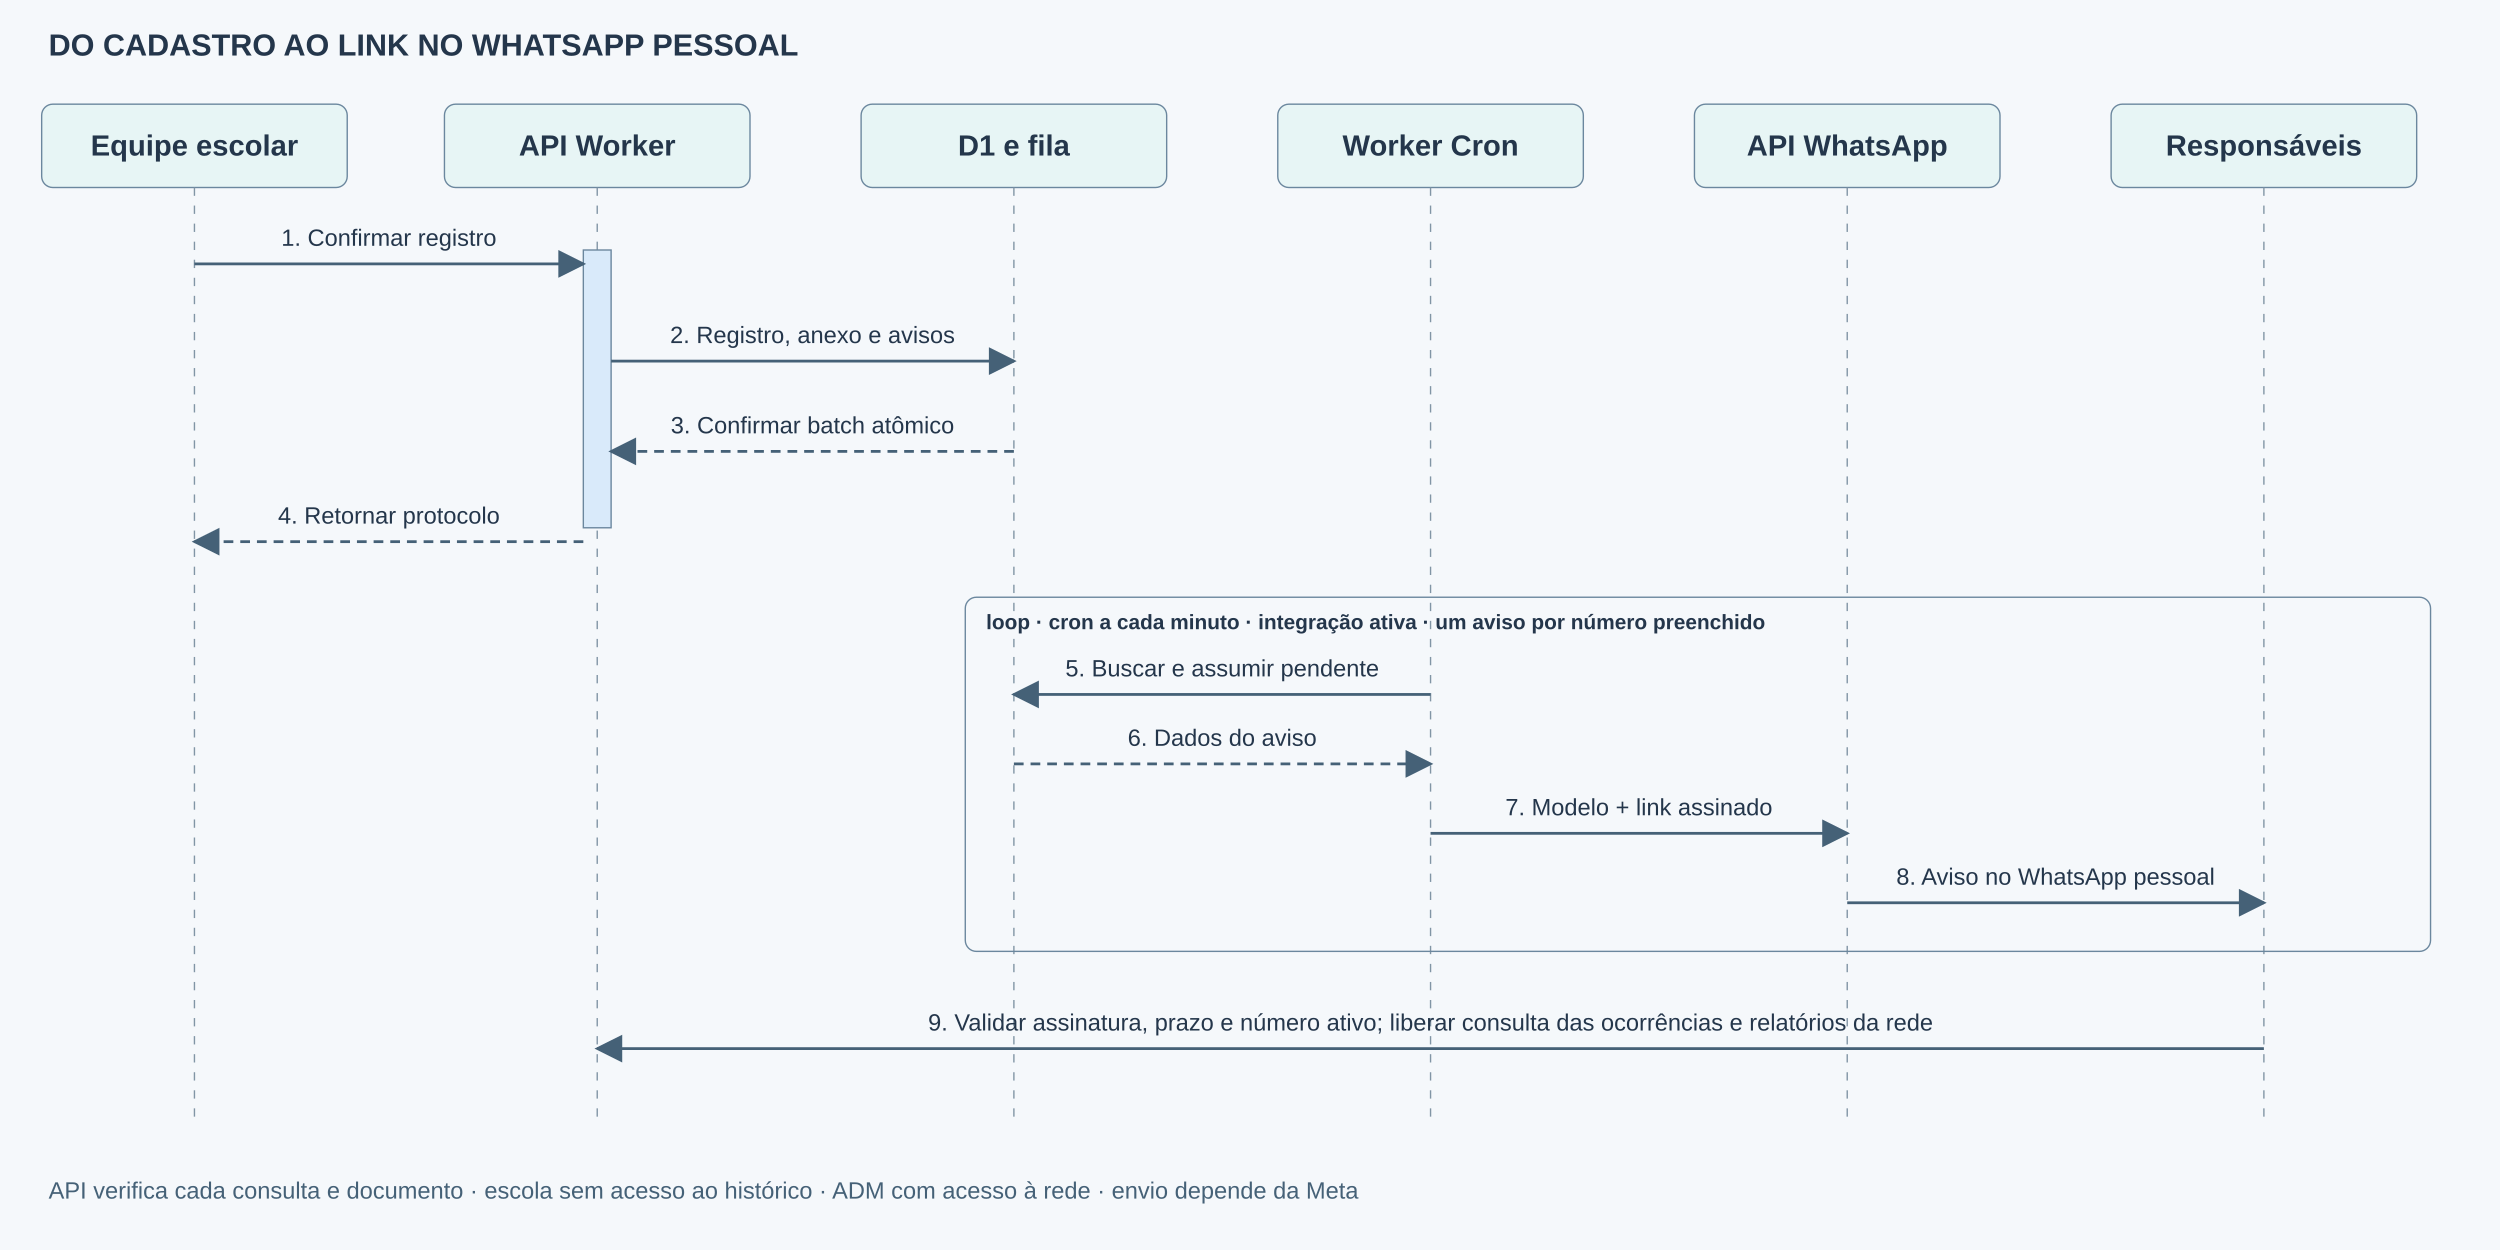
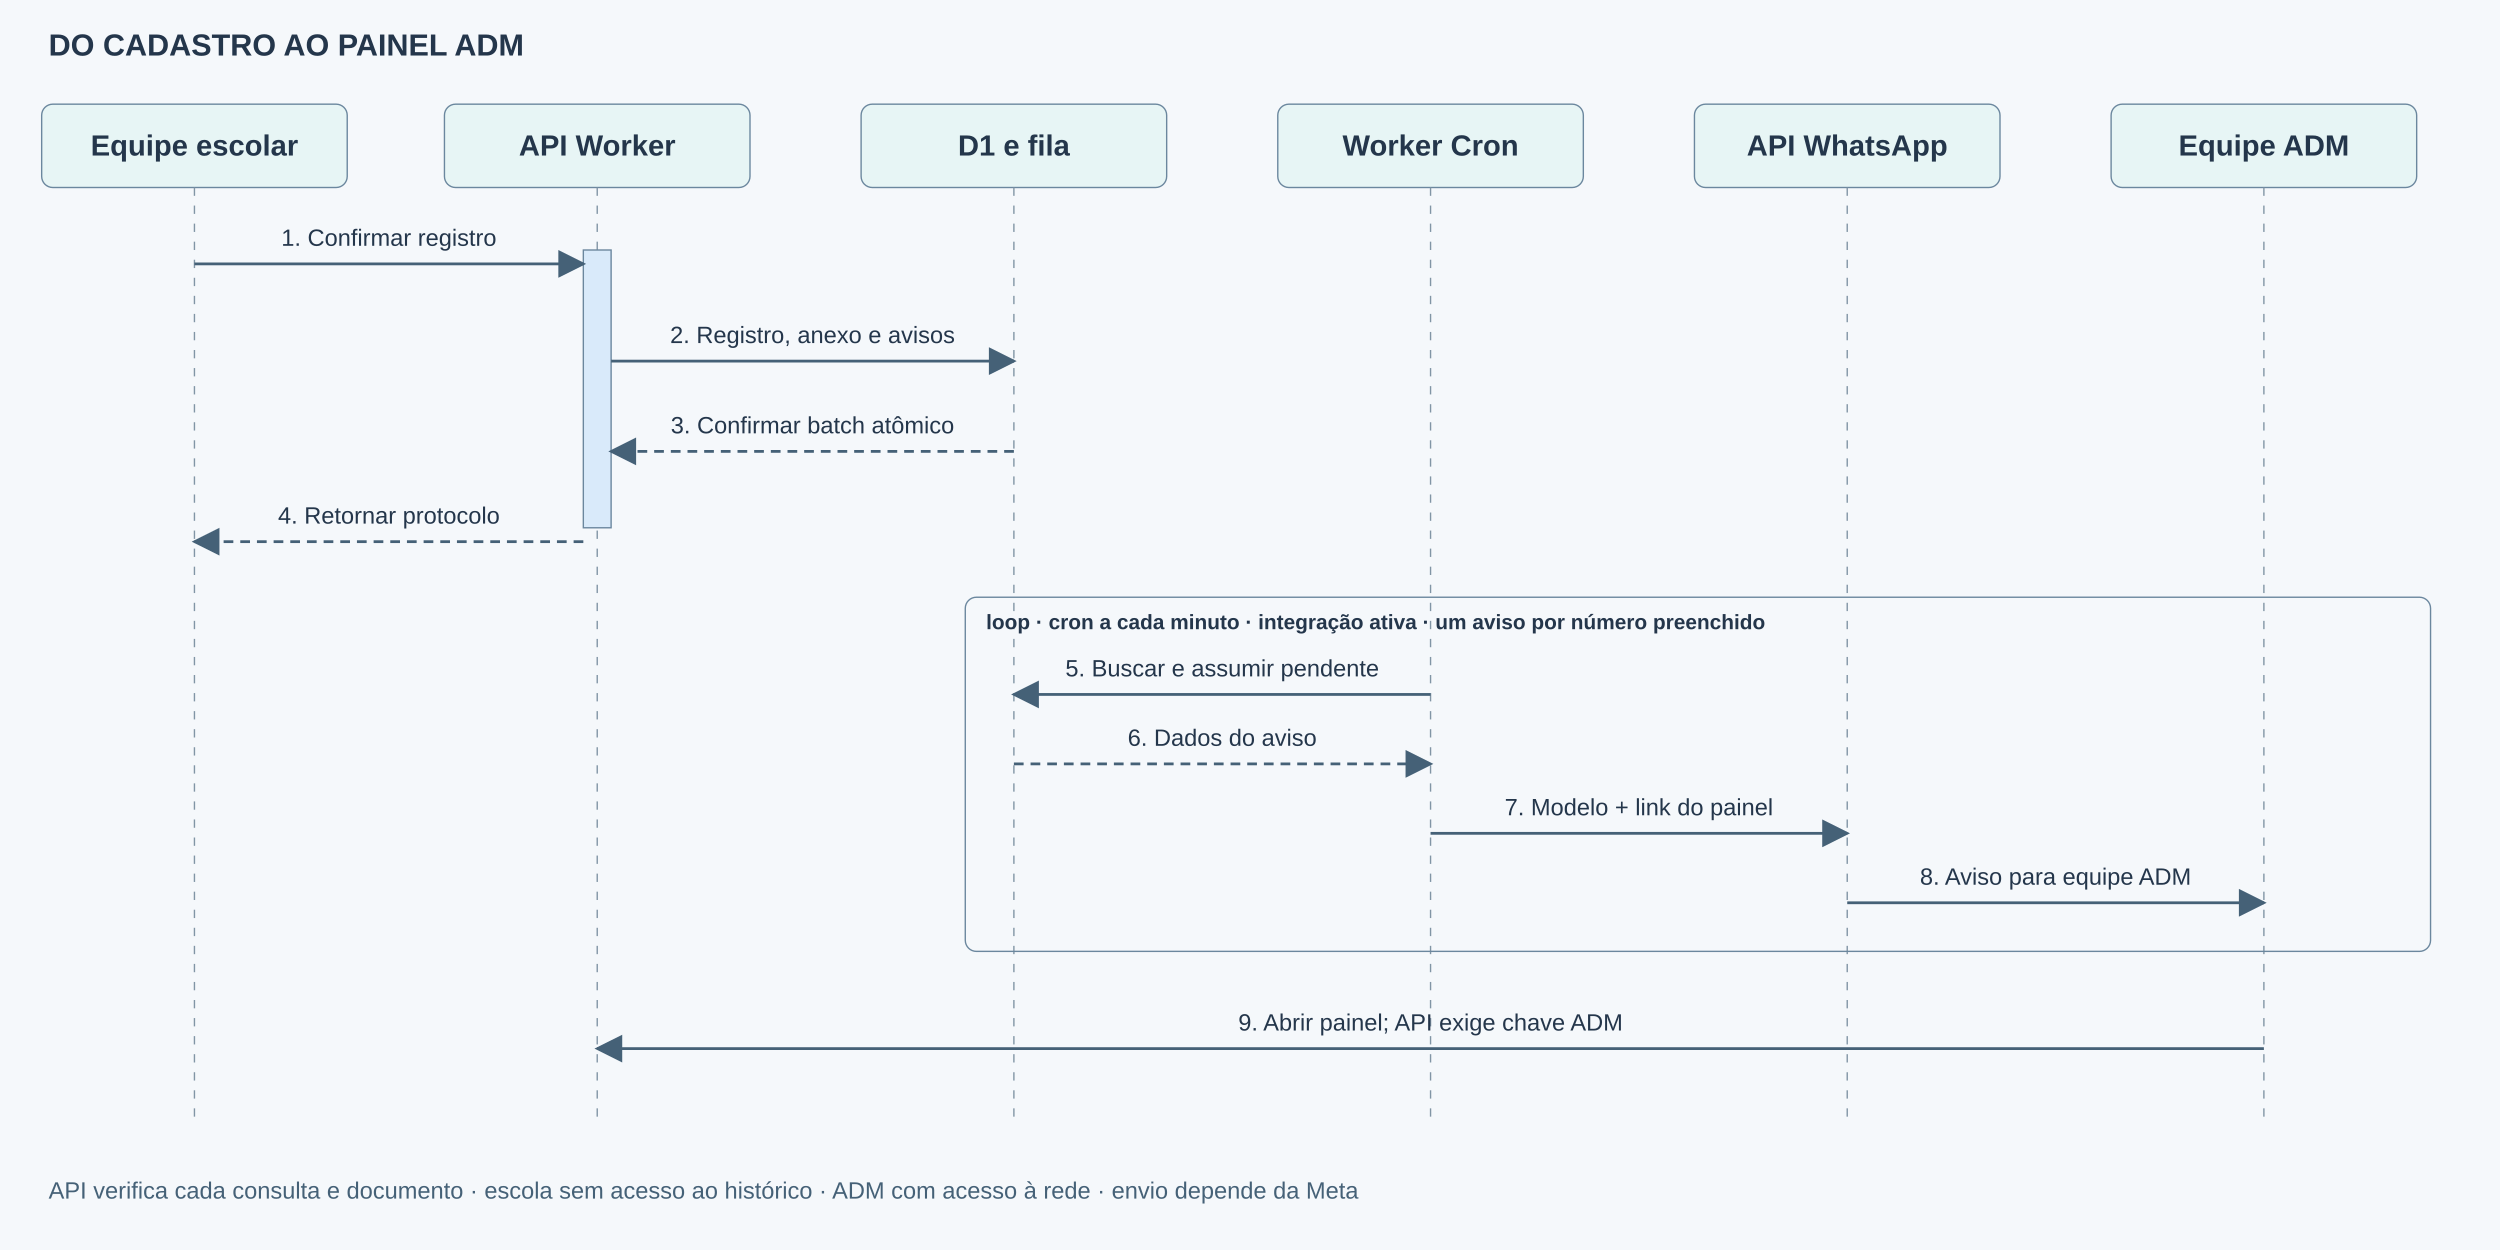
<svg xmlns="http://www.w3.org/2000/svg" viewBox="0 0 1800 900" role="img" aria-labelledby="seq-titulo seq-descricao">
  <style>text{font-family:Arial,sans-serif;fill:#24364b}.moldura{fill:#fff;stroke:#6b879e;stroke-width:1.5}.titulo{font-size:23px;font-weight:bold;text-anchor:middle}.estereotipo{font-size:14px;text-anchor:middle;fill:#456177}.atributo{font:17px monospace}.relacao{fill:none;stroke:#456177;stroke-width:2}.rotulo{font-size:17px}.nota{font-size:17px;fill:#456177}.classe{cursor:pointer}.classe:hover .moldura{stroke:#12636d;stroke-width:4}</style>
  <defs>
    <marker id="seq-seta" markerWidth="10" markerHeight="10" refX="9" refY="5" orient="auto">
      <path d="M0 0 10 5 0 10Z" fill="#456177" />
    </marker>
  </defs>
  <rect width="1800" height="900" fill="#f5f8fb" />
-   <text x="35" y="40" font-size="22" font-weight="bold">DO CADASTRO AO LINK NO WHATSAPP PESSOAL</text>
+   <text x="35" y="40" font-size="22" font-weight="bold">DO CADASTRO AO PAINEL ADM</text>
  <rect x="30" y="75" width="220" height="60" rx="8" fill="#e7f5f5" stroke="#6b879e" />
  <text x="140" y="112" text-anchor="middle" font-size="21" font-weight="bold">Equipe escolar</text>
  <path d="M140 135V810" stroke="#8195a5" stroke-dasharray="6 7" />
  <rect x="320" y="75" width="220" height="60" rx="8" fill="#e7f5f5" stroke="#6b879e" />
  <text x="430" y="112" text-anchor="middle" font-size="21" font-weight="bold">API Worker</text>
  <path d="M430 135V810" stroke="#8195a5" stroke-dasharray="6 7" />
  <rect x="620" y="75" width="220" height="60" rx="8" fill="#e7f5f5" stroke="#6b879e" />
  <text x="730" y="112" text-anchor="middle" font-size="21" font-weight="bold">D1 e fila</text>
  <path d="M730 135V810" stroke="#8195a5" stroke-dasharray="6 7" />
  <rect x="920" y="75" width="220" height="60" rx="8" fill="#e7f5f5" stroke="#6b879e" />
  <text x="1030" y="112" text-anchor="middle" font-size="21" font-weight="bold">Worker Cron</text>
  <path d="M1030 135V810" stroke="#8195a5" stroke-dasharray="6 7" />
  <rect x="1220" y="75" width="220" height="60" rx="8" fill="#e7f5f5" stroke="#6b879e" />
  <text x="1330" y="112" text-anchor="middle" font-size="21" font-weight="bold">API WhatsApp</text>
  <path d="M1330 135V810" stroke="#8195a5" stroke-dasharray="6 7" />
  <rect x="1520" y="75" width="220" height="60" rx="8" fill="#e7f5f5" stroke="#6b879e" />
-   <text x="1630" y="112" text-anchor="middle" font-size="21" font-weight="bold">Responsáveis</text>
+   <text x="1630" y="112" text-anchor="middle" font-size="21" font-weight="bold">Equipe ADM</text>
  <path d="M1630 135V810" stroke="#8195a5" stroke-dasharray="6 7" />
  <rect x="420" y="180" width="20" height="200" fill="#d9eafa" stroke="#6b879e" />
  <path d="M140 190H420" fill="none" stroke="#456177" stroke-width="2" marker-end="url(#seq-seta)" />
  <text x="280" y="177" text-anchor="middle" font-size="17">1. Confirmar registro</text>
  <path d="M440 260H730" fill="none" stroke="#456177" stroke-width="2" marker-end="url(#seq-seta)" />
  <text x="585" y="247" text-anchor="middle" font-size="17">2. Registro, anexo e avisos</text>
  <path d="M730 325H440" fill="none" stroke="#456177" stroke-width="2" stroke-dasharray="7 5" marker-end="url(#seq-seta)" />
  <text x="585" y="312" text-anchor="middle" font-size="17">3. Confirmar batch atômico</text>
  <path d="M420 390H140" fill="none" stroke="#456177" stroke-width="2" stroke-dasharray="7 5" marker-end="url(#seq-seta)" />
  <text x="280" y="377" text-anchor="middle" font-size="17">4. Retornar protocolo</text>
  <rect x="695" y="430" width="1055" height="255" rx="8" fill="none" stroke="#6b879e" />
  <text x="710" y="453" font-size="15" font-weight="bold">loop · cron a cada minuto · integração ativa · um aviso por número preenchido</text>
  <path d="M1030 500H730" fill="none" stroke="#456177" stroke-width="2" marker-end="url(#seq-seta)" />
  <text x="880" y="487" text-anchor="middle" font-size="17">5. Buscar e assumir pendente</text>
  <path d="M730 550H1030" fill="none" stroke="#456177" stroke-width="2" stroke-dasharray="7 5" marker-end="url(#seq-seta)" />
  <text x="880" y="537" text-anchor="middle" font-size="17">6. Dados do aviso</text>
  <path d="M1030 600H1330" fill="none" stroke="#456177" stroke-width="2" marker-end="url(#seq-seta)" />
-   <text x="1180" y="587" text-anchor="middle" font-size="17">7. Modelo + link assinado</text>
+   <text x="1180" y="587" text-anchor="middle" font-size="17">7. Modelo + link do painel</text>
  <path d="M1330 650H1630" fill="none" stroke="#456177" stroke-width="2" marker-end="url(#seq-seta)" />
-   <text x="1480" y="637" text-anchor="middle" font-size="17">8. Aviso no WhatsApp pessoal</text>
+   <text x="1480" y="637" text-anchor="middle" font-size="17">8. Aviso para equipe ADM</text>
  <path d="M1630 755H430" fill="none" stroke="#456177" stroke-width="2" marker-end="url(#seq-seta)" />
-   <text x="1030" y="742" text-anchor="middle" font-size="17">9. Validar assinatura, prazo e número ativo; liberar consulta das ocorrências e relatórios da rede</text>
+   <text x="1030" y="742" text-anchor="middle" font-size="17">9. Abrir painel; API exige chave ADM</text>
  <text x="35" y="863" class="nota">API verifica cada consulta e documento · escola sem acesso ao histórico · ADM com acesso à rede · envio depende da Meta</text>
</svg>
